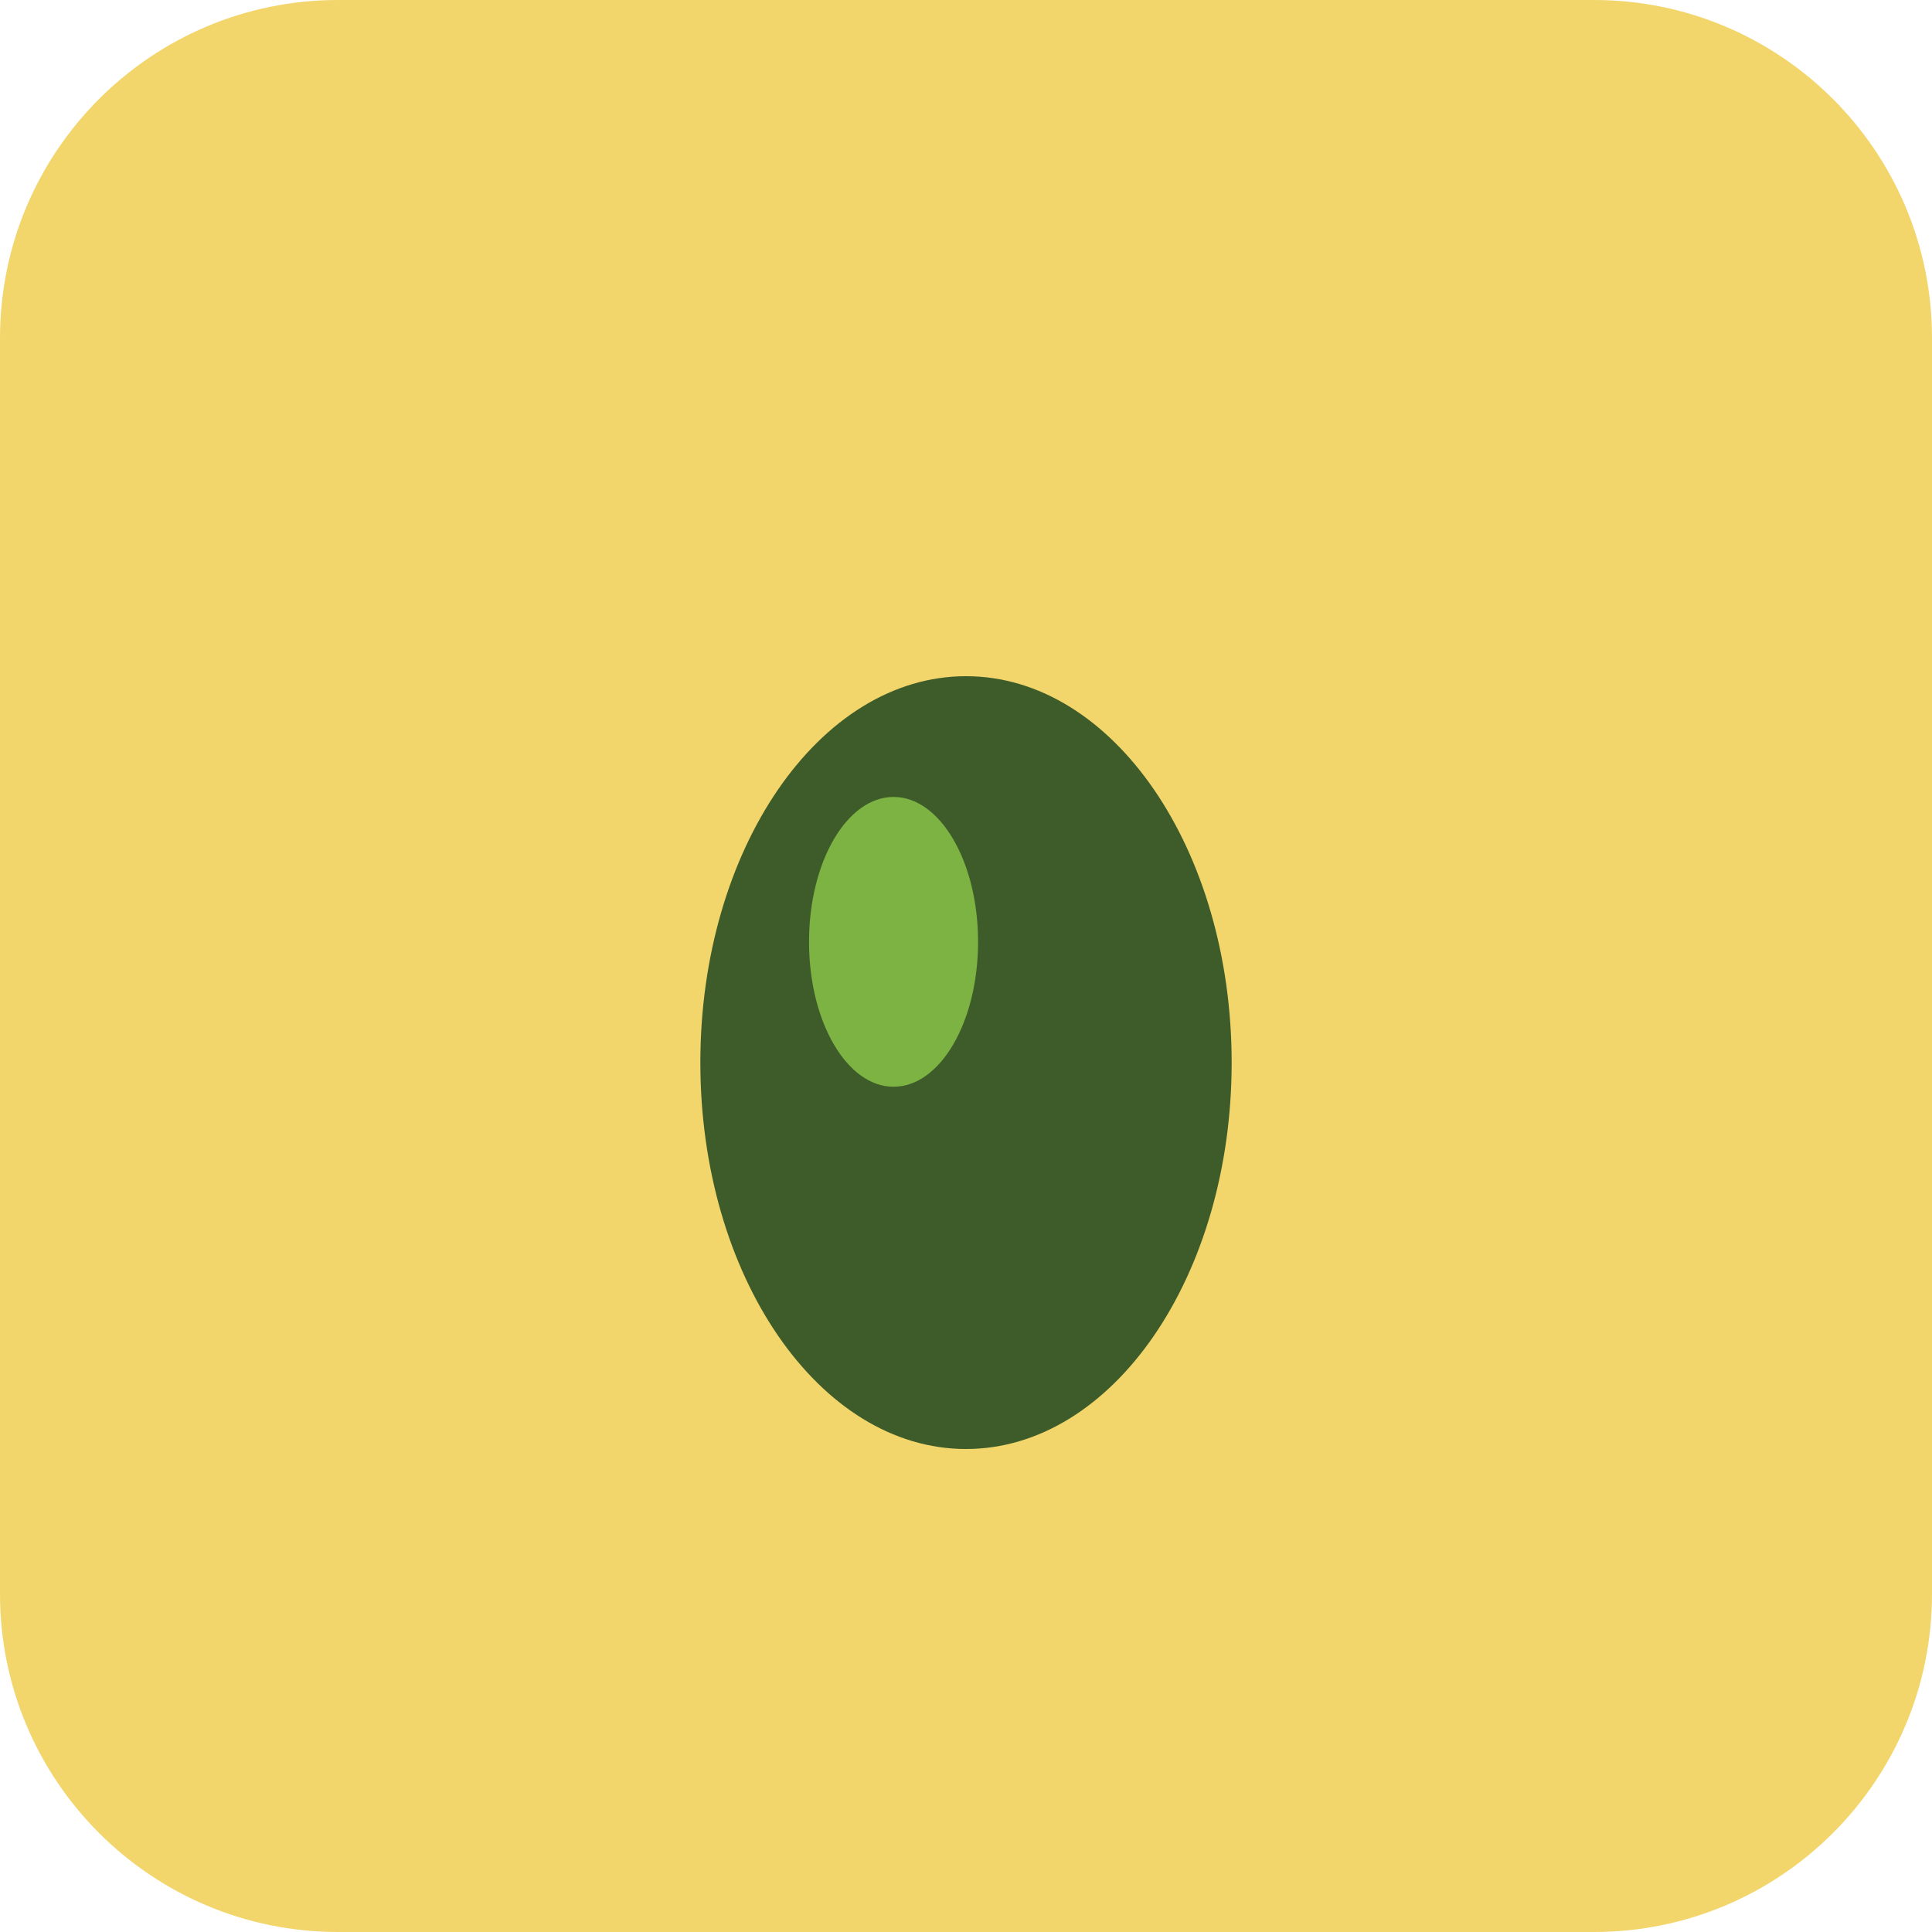
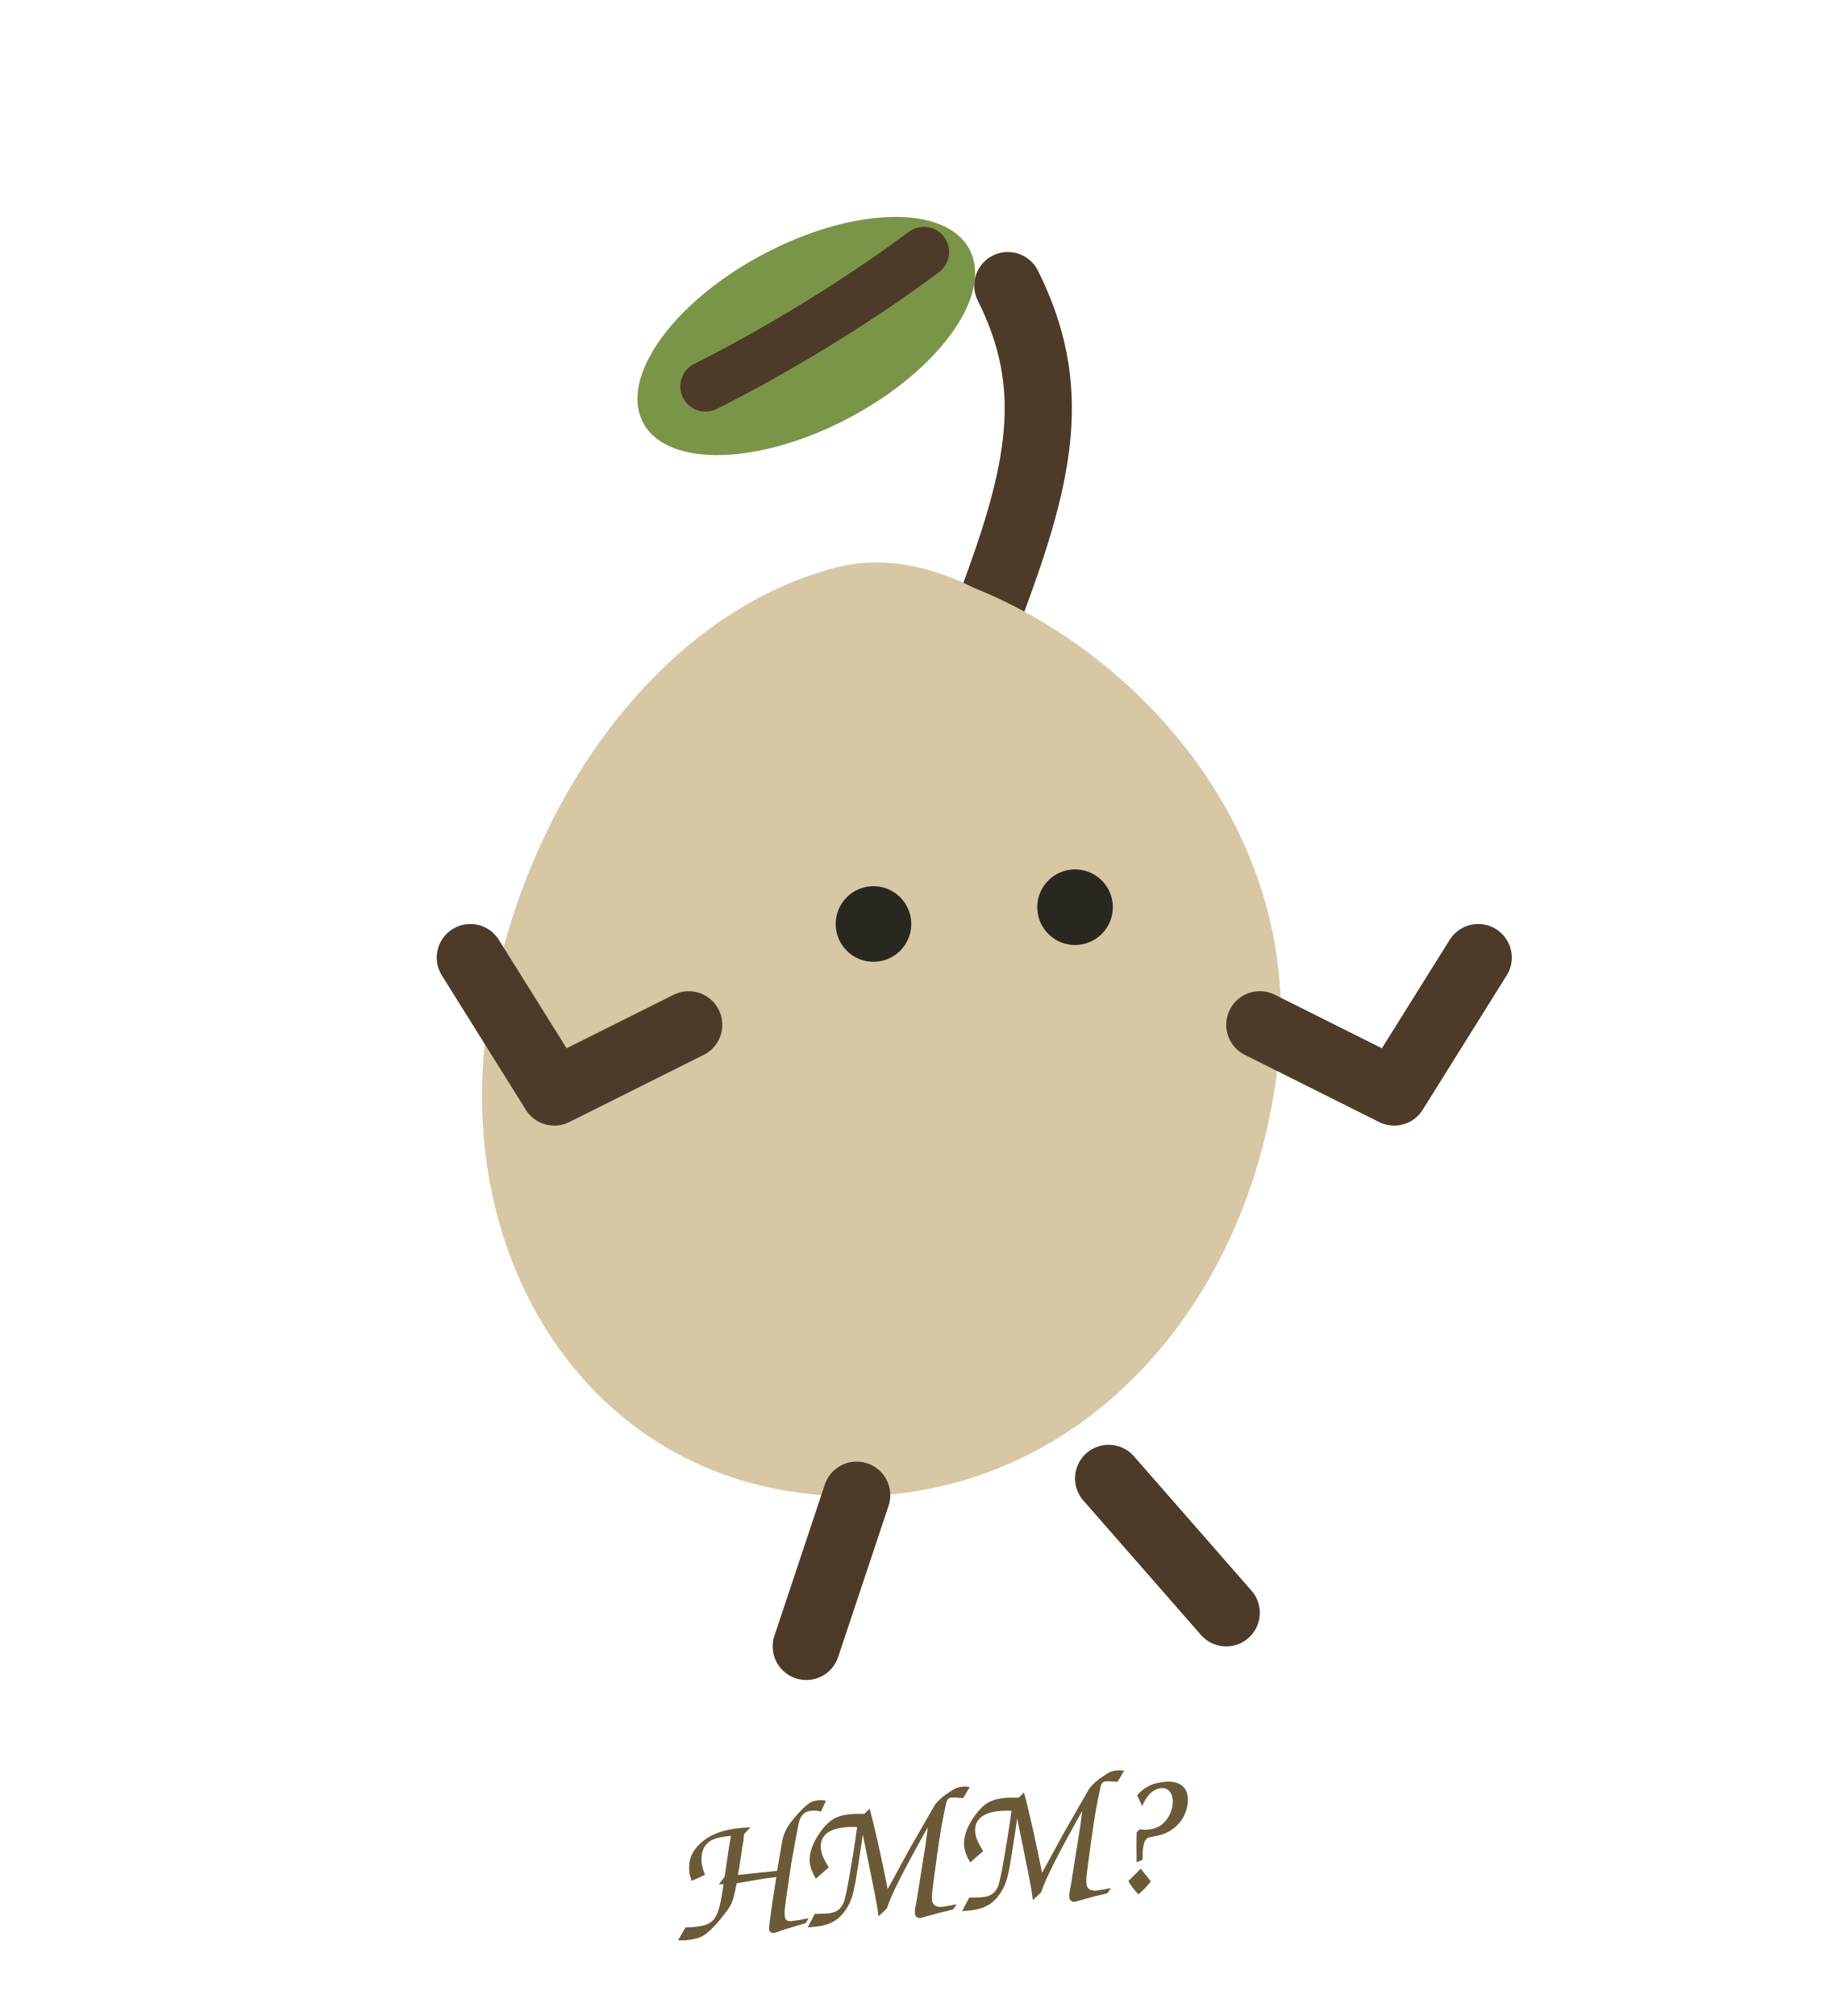
- <svg xmlns="http://www.w3.org/2000/svg" viewBox="0 0 160 160" role="img" aria-hidden="true">
-   <rect width="160" height="160" rx="28" fill="#f2d56b" />
-   <ellipse cx="80" cy="88" rx="22" ry="32" fill="#3d5c2a" />
-   <ellipse cx="74" cy="78" rx="7" ry="12" fill="#7cb342" />
+ <svg xmlns="http://www.w3.org/2000/svg" viewBox="0 0 220 240" fill="none">
+   <ellipse cx="96" cy="40" rx="22" ry="11" transform="rotate(-28 96 40)" fill="#7A9548" />
+   <path d="M84 46c8-4 18-10 26-16" fill="none" stroke="#4E3A28" stroke-width="6" stroke-linecap="round" />
+   <path d="M118 72c6-16 8-26 2-38" fill="none" stroke="#4E3A28" stroke-width="8" stroke-linecap="round" />
+   <path d="M116 70c20 8 40 30 36 58-4 30-26 52-54 50-28-2-44-28-40-56 4-26 20-48 40-54 6-2 12-1 18 2z" fill="#D8C7A4" />
+   <circle cx="104" cy="110" r="4.5" fill="#2A2620" />
+   <circle cx="128" cy="108" r="4.5" fill="#2A2620" />
+   <path d="M82 122 L66 130 L56 114" fill="none" stroke="#4E3A28" stroke-width="8" stroke-linecap="round" stroke-linejoin="round" />
+   <path d="M150 122 L166 130 L176 114" fill="none" stroke="#4E3A28" stroke-width="8" stroke-linecap="round" stroke-linejoin="round" />
+   <path d="M102 178 L96 196" fill="none" stroke="#4E3A28" stroke-width="8" stroke-linecap="round" />
+   <path d="M132 176 L146 192" fill="none" stroke="#4E3A28" stroke-width="8" stroke-linecap="round" />
+   <text x="110" y="228" text-anchor="middle" transform="rotate(-6 110 228)" font-family="Marker Felt, Comic Sans MS, cursive" font-size="22" fill="#6B5A38">HMM?</text>
</svg>
